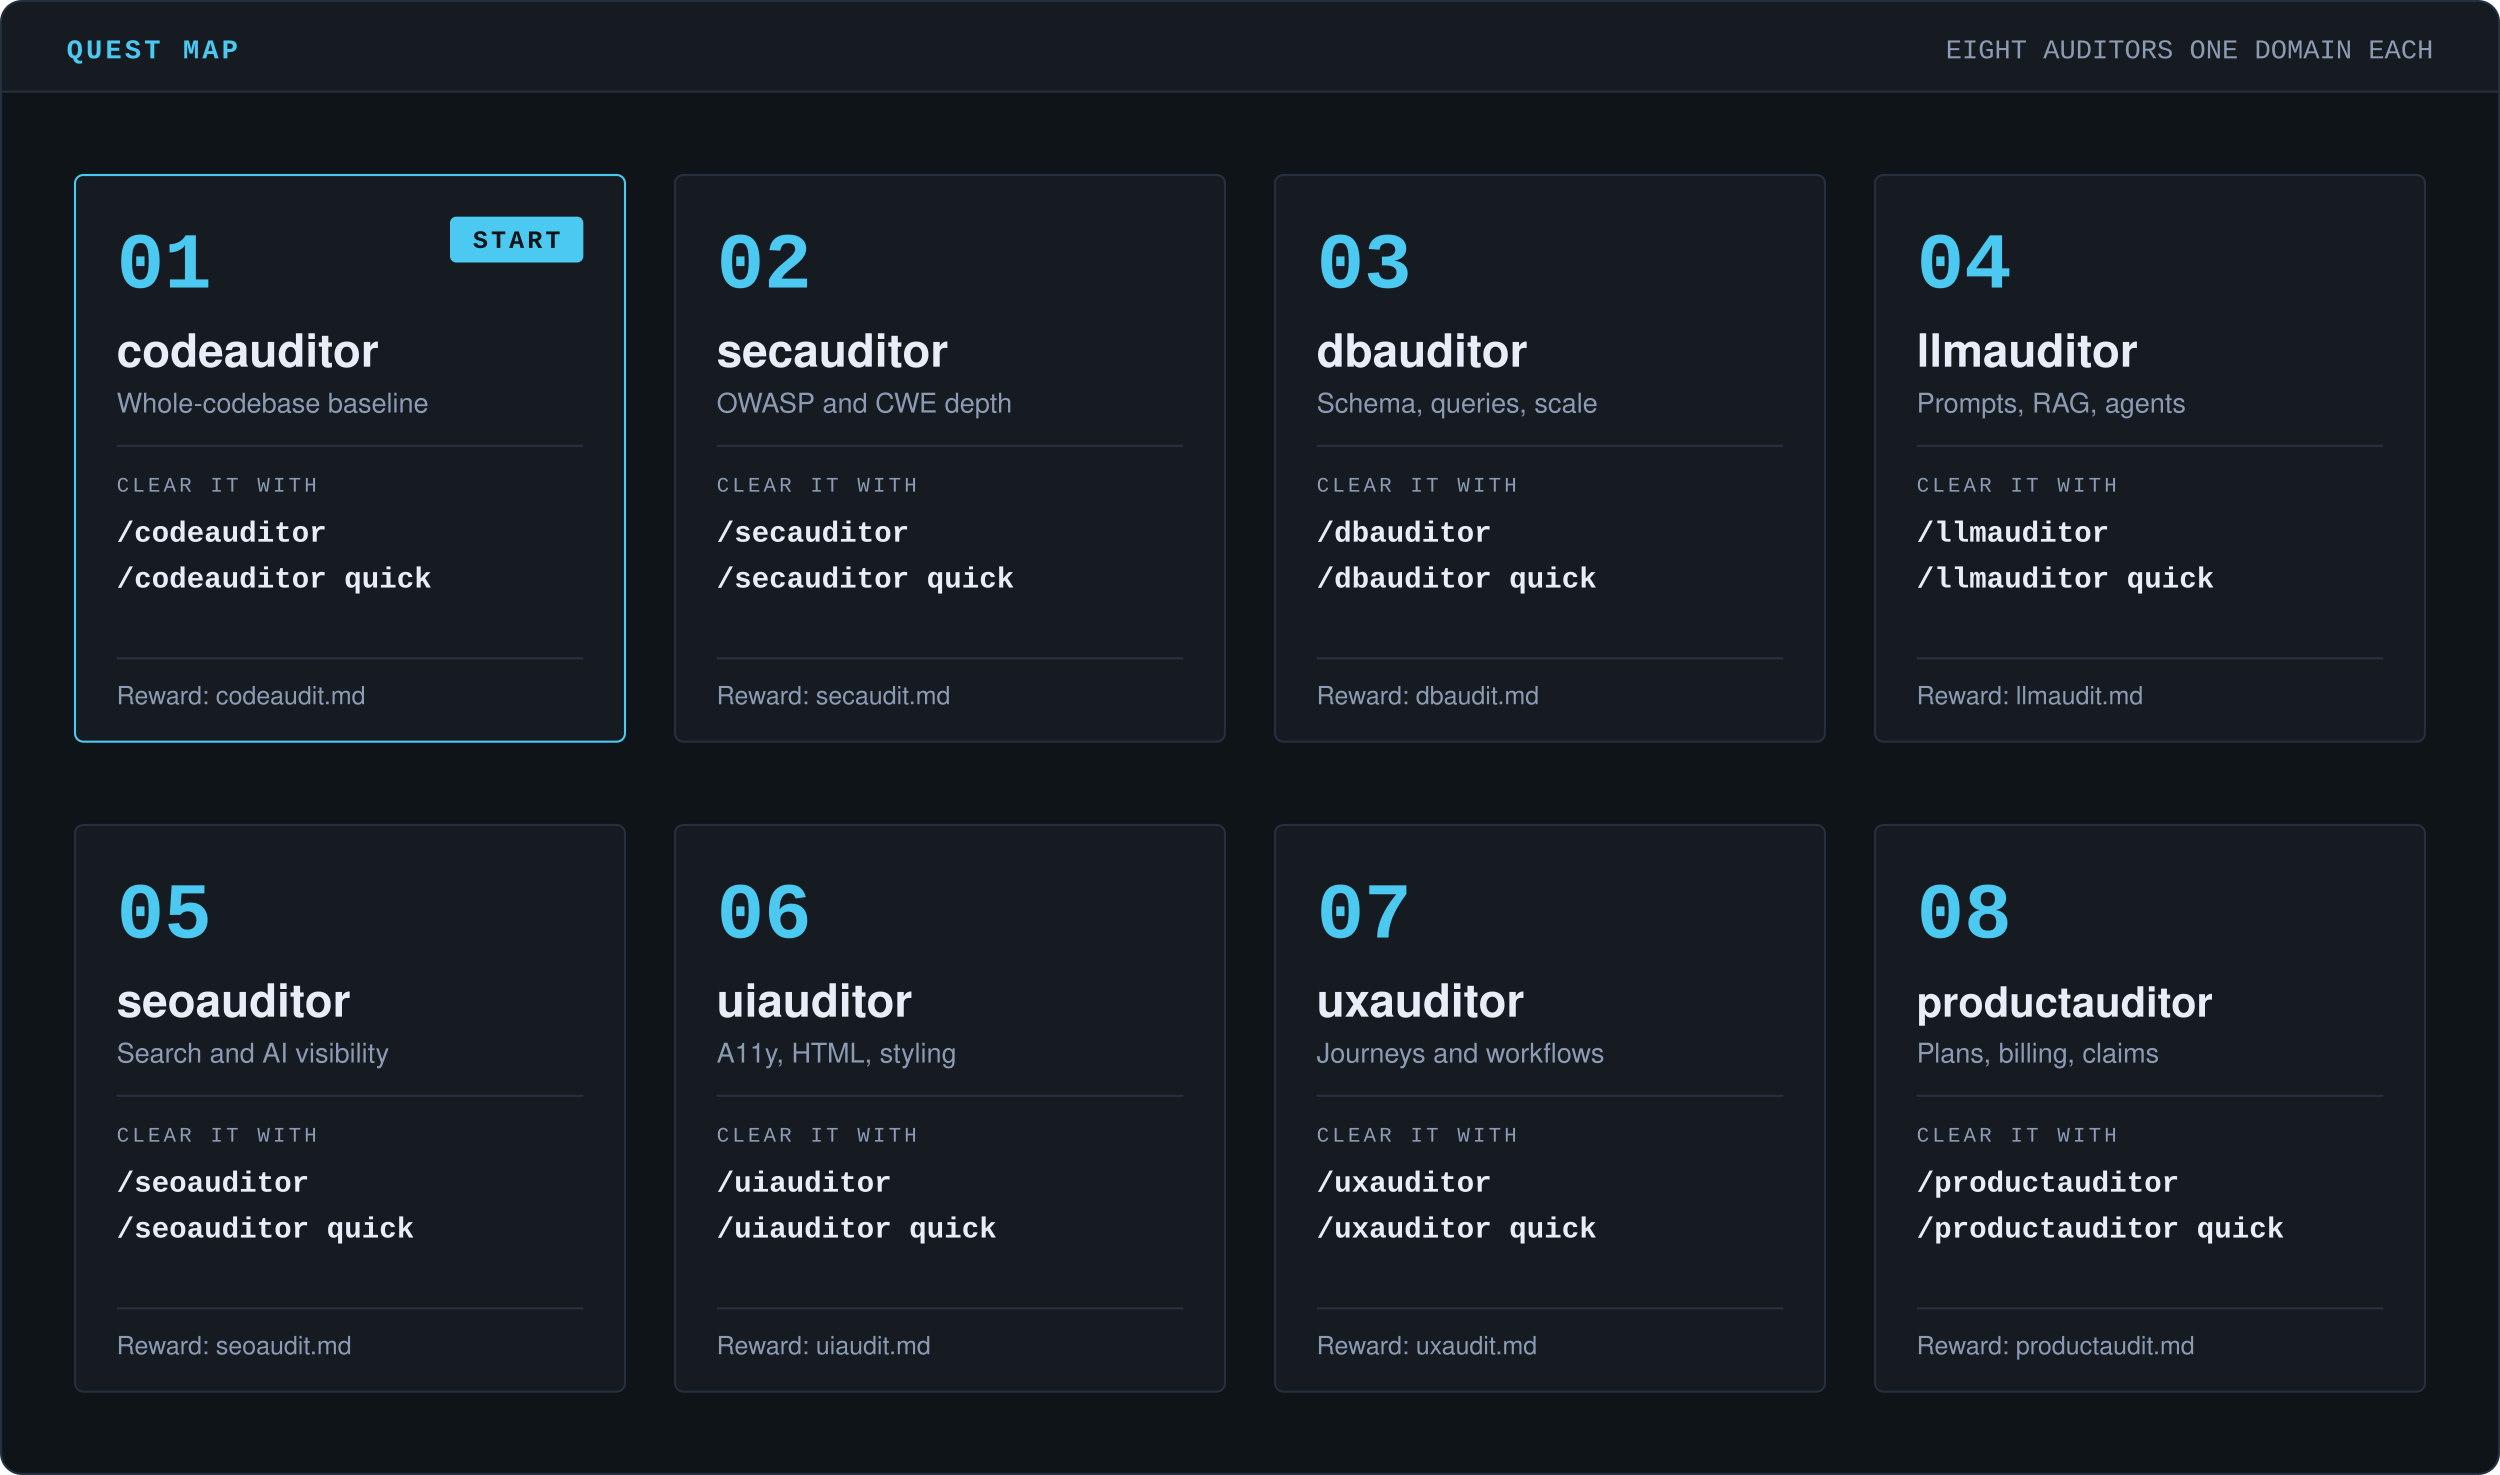
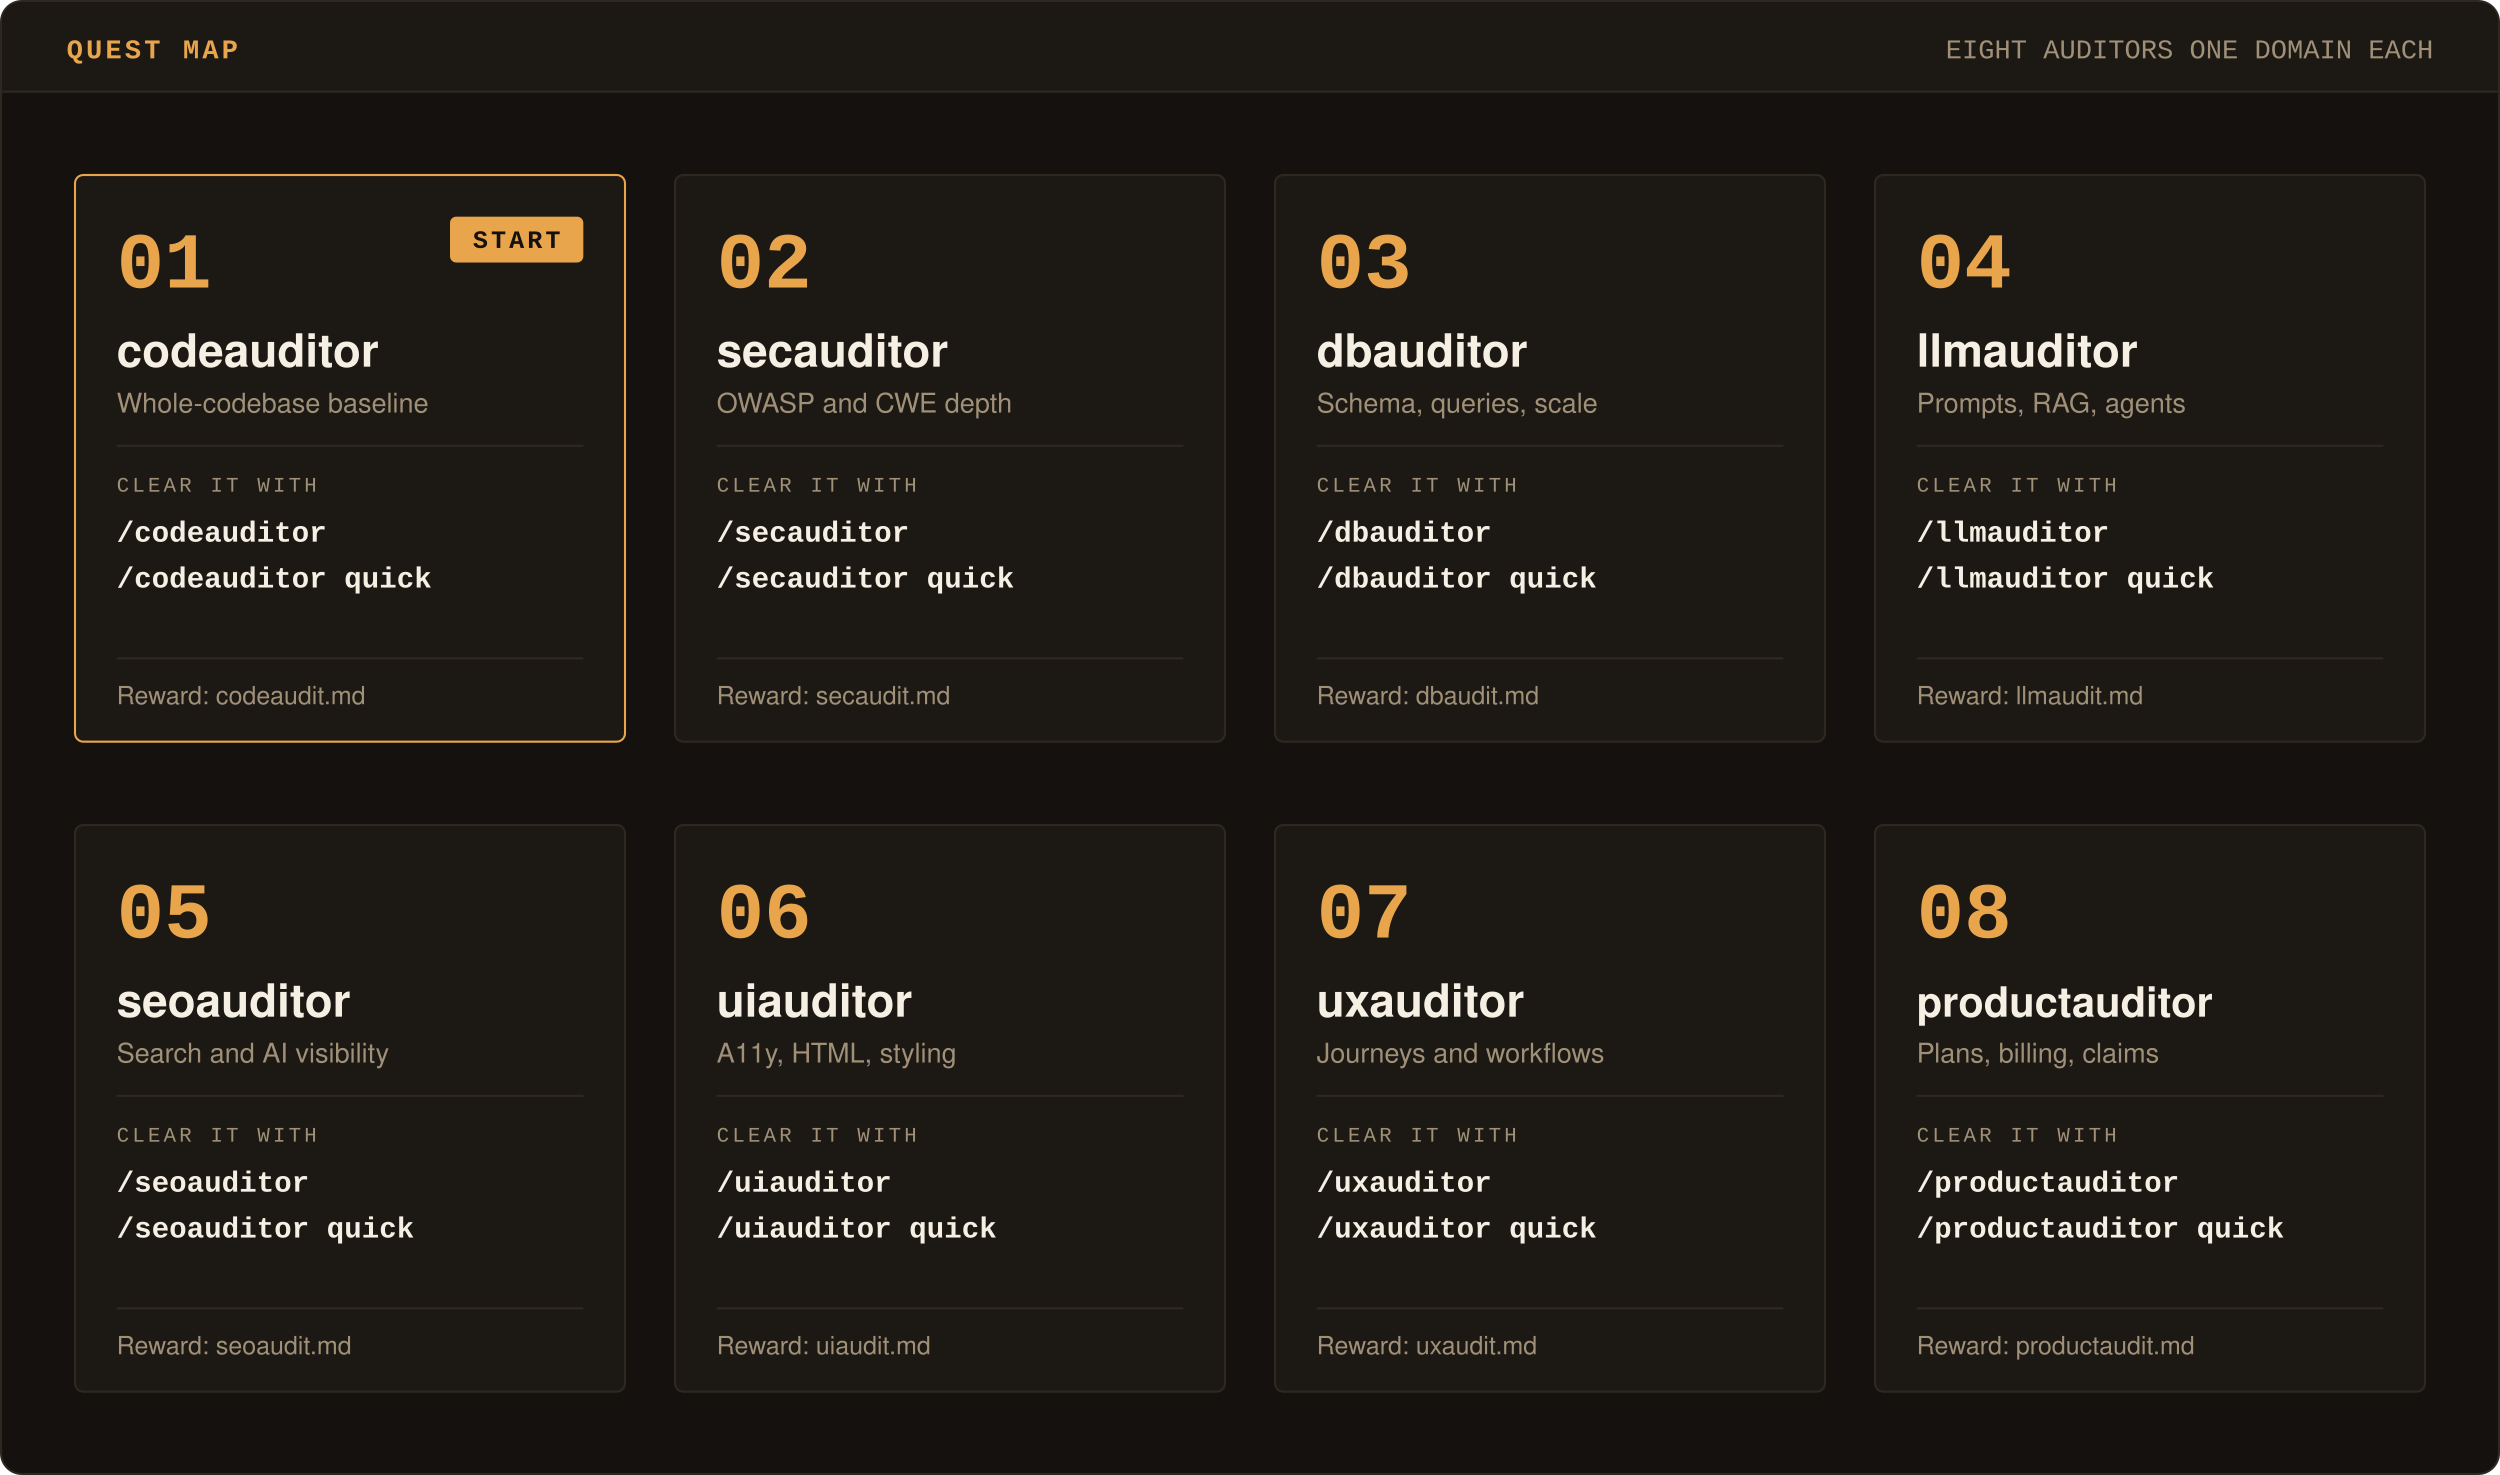
<svg xmlns="http://www.w3.org/2000/svg" viewBox="0 0 1200 708" width="1200" height="708" role="img" aria-labelledby="t d">
  <style>
    .sans{font-family:"Avenir Next","Helvetica Neue",Helvetica,Arial,sans-serif}
    .mono{font-family:ui-monospace,"SF Mono",Menlo,Consolas,"Liberation Mono",monospace}
  </style>
-   <rect x="0.5" y="0.5" width="1199" height="707" rx="10" fill="#0F1419" stroke="#243040" />
-   <path d="M1 44H1199V11a10 10 0 0 0-10-10H11A10 10 0 0 0 1 11Z" fill="#161B22" />
-   <line x1="1" y1="44" x2="1199" y2="44" stroke="#243040" />
-   <text x="32" y="28" class="mono" font-size="13" font-weight="700" fill="#4CC9F0" letter-spacing="1.5">QUEST MAP</text>
-   <text x="1168" y="28" class="mono" font-size="13" fill="#8B9BB4" text-anchor="end">EIGHT AUDITORS  ONE DOMAIN EACH</text>
+   <rect x="0.5" y="0.5" width="1199" height="707" rx="10" fill="#14110E" stroke="#2E2820" />
+   <path d="M1 44H1199V11a10 10 0 0 0-10-10H11A10 10 0 0 0 1 11Z" fill="#1C1814" />
+   <line x1="1" y1="44" x2="1199" y2="44" stroke="#2E2820" />
+   <text x="32" y="28" class="mono" font-size="13" font-weight="700" fill="#E8A54B" letter-spacing="1.5">QUEST MAP</text>
+   <text x="1168" y="28" class="mono" font-size="13" fill="#A09078" text-anchor="end">EIGHT AUDITORS  ONE DOMAIN EACH</text>
  <g transform="translate(36 84)">
-     <rect width="264" height="272" rx="4" fill="#161B22" stroke="#4CC9F0" />
-     <text x="20" y="54" class="mono" font-size="38" font-weight="700" fill="#4CC9F0">01</text>
-     <text x="20" y="92" class="sans" font-size="22" font-weight="700" fill="#E8EEF7">codeauditor</text>
-     <text x="20" y="114" class="sans" font-size="13" fill="#8B9BB4">Whole-codebase baseline</text>
-     <line x1="20" y1="130" x2="244" y2="130" stroke="#243040" />
-     <text x="20" y="152" class="mono" font-size="10" fill="#8B9BB4" letter-spacing="1.5">CLEAR IT WITH</text>
-     <text x="20" y="176" class="mono" font-size="14" font-weight="700" fill="#E8EEF7">/codeauditor</text>
-     <text x="20" y="198" class="mono" font-size="14" font-weight="700" fill="#E8EEF7">/codeauditor quick</text>
-     <line x1="20" y1="232" x2="244" y2="232" stroke="#243040" />
-     <text x="20" y="254" class="sans" font-size="12" fill="#8B9BB4">Reward: codeaudit.md</text>
-     <rect x="180" y="20" width="64" height="22" rx="3" fill="#4CC9F0" />
-     <text x="212" y="35" class="mono" font-size="12" font-weight="700" fill="#0F1419" text-anchor="middle" letter-spacing="1.5">START</text>
+     <rect width="264" height="272" rx="4" fill="#1C1814" stroke="#E8A54B" />
+     <text x="20" y="54" class="mono" font-size="38" font-weight="700" fill="#E8A54B">01</text>
+     <text x="20" y="92" class="sans" font-size="22" font-weight="700" fill="#F5EFE4">codeauditor</text>
+     <text x="20" y="114" class="sans" font-size="13" fill="#A09078">Whole-codebase baseline</text>
+     <line x1="20" y1="130" x2="244" y2="130" stroke="#2E2820" />
+     <text x="20" y="152" class="mono" font-size="10" fill="#A09078" letter-spacing="1.5">CLEAR IT WITH</text>
+     <text x="20" y="176" class="mono" font-size="14" font-weight="700" fill="#F5EFE4">/codeauditor</text>
+     <text x="20" y="198" class="mono" font-size="14" font-weight="700" fill="#F5EFE4">/codeauditor quick</text>
+     <line x1="20" y1="232" x2="244" y2="232" stroke="#2E2820" />
+     <text x="20" y="254" class="sans" font-size="12" fill="#A09078">Reward: codeaudit.md</text>
+     <rect x="180" y="20" width="64" height="22" rx="3" fill="#E8A54B" />
+     <text x="212" y="35" class="mono" font-size="12" font-weight="700" fill="#14110E" text-anchor="middle" letter-spacing="1.5">START</text>
  </g>
  <g transform="translate(324 84)">
-     <rect width="264" height="272" rx="4" fill="#161B22" stroke="#243040" />
-     <text x="20" y="54" class="mono" font-size="38" font-weight="700" fill="#4CC9F0">02</text>
-     <text x="20" y="92" class="sans" font-size="22" font-weight="700" fill="#E8EEF7">secauditor</text>
-     <text x="20" y="114" class="sans" font-size="13" fill="#8B9BB4">OWASP and CWE depth</text>
-     <line x1="20" y1="130" x2="244" y2="130" stroke="#243040" />
-     <text x="20" y="152" class="mono" font-size="10" fill="#8B9BB4" letter-spacing="1.5">CLEAR IT WITH</text>
-     <text x="20" y="176" class="mono" font-size="14" font-weight="700" fill="#E8EEF7">/secauditor</text>
-     <text x="20" y="198" class="mono" font-size="14" font-weight="700" fill="#E8EEF7">/secauditor quick</text>
-     <line x1="20" y1="232" x2="244" y2="232" stroke="#243040" />
-     <text x="20" y="254" class="sans" font-size="12" fill="#8B9BB4">Reward: secaudit.md</text>
+     <rect width="264" height="272" rx="4" fill="#1C1814" stroke="#2E2820" />
+     <text x="20" y="54" class="mono" font-size="38" font-weight="700" fill="#E8A54B">02</text>
+     <text x="20" y="92" class="sans" font-size="22" font-weight="700" fill="#F5EFE4">secauditor</text>
+     <text x="20" y="114" class="sans" font-size="13" fill="#A09078">OWASP and CWE depth</text>
+     <line x1="20" y1="130" x2="244" y2="130" stroke="#2E2820" />
+     <text x="20" y="152" class="mono" font-size="10" fill="#A09078" letter-spacing="1.5">CLEAR IT WITH</text>
+     <text x="20" y="176" class="mono" font-size="14" font-weight="700" fill="#F5EFE4">/secauditor</text>
+     <text x="20" y="198" class="mono" font-size="14" font-weight="700" fill="#F5EFE4">/secauditor quick</text>
+     <line x1="20" y1="232" x2="244" y2="232" stroke="#2E2820" />
+     <text x="20" y="254" class="sans" font-size="12" fill="#A09078">Reward: secaudit.md</text>
  </g>
  <g transform="translate(612 84)">
-     <rect width="264" height="272" rx="4" fill="#161B22" stroke="#243040" />
-     <text x="20" y="54" class="mono" font-size="38" font-weight="700" fill="#4CC9F0">03</text>
-     <text x="20" y="92" class="sans" font-size="22" font-weight="700" fill="#E8EEF7">dbauditor</text>
-     <text x="20" y="114" class="sans" font-size="13" fill="#8B9BB4">Schema, queries, scale</text>
-     <line x1="20" y1="130" x2="244" y2="130" stroke="#243040" />
-     <text x="20" y="152" class="mono" font-size="10" fill="#8B9BB4" letter-spacing="1.5">CLEAR IT WITH</text>
-     <text x="20" y="176" class="mono" font-size="14" font-weight="700" fill="#E8EEF7">/dbauditor</text>
-     <text x="20" y="198" class="mono" font-size="14" font-weight="700" fill="#E8EEF7">/dbauditor quick</text>
-     <line x1="20" y1="232" x2="244" y2="232" stroke="#243040" />
-     <text x="20" y="254" class="sans" font-size="12" fill="#8B9BB4">Reward: dbaudit.md</text>
+     <rect width="264" height="272" rx="4" fill="#1C1814" stroke="#2E2820" />
+     <text x="20" y="54" class="mono" font-size="38" font-weight="700" fill="#E8A54B">03</text>
+     <text x="20" y="92" class="sans" font-size="22" font-weight="700" fill="#F5EFE4">dbauditor</text>
+     <text x="20" y="114" class="sans" font-size="13" fill="#A09078">Schema, queries, scale</text>
+     <line x1="20" y1="130" x2="244" y2="130" stroke="#2E2820" />
+     <text x="20" y="152" class="mono" font-size="10" fill="#A09078" letter-spacing="1.5">CLEAR IT WITH</text>
+     <text x="20" y="176" class="mono" font-size="14" font-weight="700" fill="#F5EFE4">/dbauditor</text>
+     <text x="20" y="198" class="mono" font-size="14" font-weight="700" fill="#F5EFE4">/dbauditor quick</text>
+     <line x1="20" y1="232" x2="244" y2="232" stroke="#2E2820" />
+     <text x="20" y="254" class="sans" font-size="12" fill="#A09078">Reward: dbaudit.md</text>
  </g>
  <g transform="translate(900 84)">
-     <rect width="264" height="272" rx="4" fill="#161B22" stroke="#243040" />
-     <text x="20" y="54" class="mono" font-size="38" font-weight="700" fill="#4CC9F0">04</text>
-     <text x="20" y="92" class="sans" font-size="22" font-weight="700" fill="#E8EEF7">llmauditor</text>
-     <text x="20" y="114" class="sans" font-size="13" fill="#8B9BB4">Prompts, RAG, agents</text>
-     <line x1="20" y1="130" x2="244" y2="130" stroke="#243040" />
-     <text x="20" y="152" class="mono" font-size="10" fill="#8B9BB4" letter-spacing="1.5">CLEAR IT WITH</text>
-     <text x="20" y="176" class="mono" font-size="14" font-weight="700" fill="#E8EEF7">/llmauditor</text>
-     <text x="20" y="198" class="mono" font-size="14" font-weight="700" fill="#E8EEF7">/llmauditor quick</text>
-     <line x1="20" y1="232" x2="244" y2="232" stroke="#243040" />
-     <text x="20" y="254" class="sans" font-size="12" fill="#8B9BB4">Reward: llmaudit.md</text>
+     <rect width="264" height="272" rx="4" fill="#1C1814" stroke="#2E2820" />
+     <text x="20" y="54" class="mono" font-size="38" font-weight="700" fill="#E8A54B">04</text>
+     <text x="20" y="92" class="sans" font-size="22" font-weight="700" fill="#F5EFE4">llmauditor</text>
+     <text x="20" y="114" class="sans" font-size="13" fill="#A09078">Prompts, RAG, agents</text>
+     <line x1="20" y1="130" x2="244" y2="130" stroke="#2E2820" />
+     <text x="20" y="152" class="mono" font-size="10" fill="#A09078" letter-spacing="1.5">CLEAR IT WITH</text>
+     <text x="20" y="176" class="mono" font-size="14" font-weight="700" fill="#F5EFE4">/llmauditor</text>
+     <text x="20" y="198" class="mono" font-size="14" font-weight="700" fill="#F5EFE4">/llmauditor quick</text>
+     <line x1="20" y1="232" x2="244" y2="232" stroke="#2E2820" />
+     <text x="20" y="254" class="sans" font-size="12" fill="#A09078">Reward: llmaudit.md</text>
  </g>
  <g transform="translate(36 396)">
-     <rect width="264" height="272" rx="4" fill="#161B22" stroke="#243040" />
-     <text x="20" y="54" class="mono" font-size="38" font-weight="700" fill="#4CC9F0">05</text>
-     <text x="20" y="92" class="sans" font-size="22" font-weight="700" fill="#E8EEF7">seoauditor</text>
-     <text x="20" y="114" class="sans" font-size="13" fill="#8B9BB4">Search and AI visibility</text>
-     <line x1="20" y1="130" x2="244" y2="130" stroke="#243040" />
-     <text x="20" y="152" class="mono" font-size="10" fill="#8B9BB4" letter-spacing="1.5">CLEAR IT WITH</text>
-     <text x="20" y="176" class="mono" font-size="14" font-weight="700" fill="#E8EEF7">/seoauditor</text>
-     <text x="20" y="198" class="mono" font-size="14" font-weight="700" fill="#E8EEF7">/seoauditor quick</text>
-     <line x1="20" y1="232" x2="244" y2="232" stroke="#243040" />
-     <text x="20" y="254" class="sans" font-size="12" fill="#8B9BB4">Reward: seoaudit.md</text>
+     <rect width="264" height="272" rx="4" fill="#1C1814" stroke="#2E2820" />
+     <text x="20" y="54" class="mono" font-size="38" font-weight="700" fill="#E8A54B">05</text>
+     <text x="20" y="92" class="sans" font-size="22" font-weight="700" fill="#F5EFE4">seoauditor</text>
+     <text x="20" y="114" class="sans" font-size="13" fill="#A09078">Search and AI visibility</text>
+     <line x1="20" y1="130" x2="244" y2="130" stroke="#2E2820" />
+     <text x="20" y="152" class="mono" font-size="10" fill="#A09078" letter-spacing="1.5">CLEAR IT WITH</text>
+     <text x="20" y="176" class="mono" font-size="14" font-weight="700" fill="#F5EFE4">/seoauditor</text>
+     <text x="20" y="198" class="mono" font-size="14" font-weight="700" fill="#F5EFE4">/seoauditor quick</text>
+     <line x1="20" y1="232" x2="244" y2="232" stroke="#2E2820" />
+     <text x="20" y="254" class="sans" font-size="12" fill="#A09078">Reward: seoaudit.md</text>
  </g>
  <g transform="translate(324 396)">
-     <rect width="264" height="272" rx="4" fill="#161B22" stroke="#243040" />
-     <text x="20" y="54" class="mono" font-size="38" font-weight="700" fill="#4CC9F0">06</text>
-     <text x="20" y="92" class="sans" font-size="22" font-weight="700" fill="#E8EEF7">uiauditor</text>
-     <text x="20" y="114" class="sans" font-size="13" fill="#8B9BB4">A11y, HTML, styling</text>
-     <line x1="20" y1="130" x2="244" y2="130" stroke="#243040" />
-     <text x="20" y="152" class="mono" font-size="10" fill="#8B9BB4" letter-spacing="1.5">CLEAR IT WITH</text>
-     <text x="20" y="176" class="mono" font-size="14" font-weight="700" fill="#E8EEF7">/uiauditor</text>
-     <text x="20" y="198" class="mono" font-size="14" font-weight="700" fill="#E8EEF7">/uiauditor quick</text>
-     <line x1="20" y1="232" x2="244" y2="232" stroke="#243040" />
-     <text x="20" y="254" class="sans" font-size="12" fill="#8B9BB4">Reward: uiaudit.md</text>
+     <rect width="264" height="272" rx="4" fill="#1C1814" stroke="#2E2820" />
+     <text x="20" y="54" class="mono" font-size="38" font-weight="700" fill="#E8A54B">06</text>
+     <text x="20" y="92" class="sans" font-size="22" font-weight="700" fill="#F5EFE4">uiauditor</text>
+     <text x="20" y="114" class="sans" font-size="13" fill="#A09078">A11y, HTML, styling</text>
+     <line x1="20" y1="130" x2="244" y2="130" stroke="#2E2820" />
+     <text x="20" y="152" class="mono" font-size="10" fill="#A09078" letter-spacing="1.5">CLEAR IT WITH</text>
+     <text x="20" y="176" class="mono" font-size="14" font-weight="700" fill="#F5EFE4">/uiauditor</text>
+     <text x="20" y="198" class="mono" font-size="14" font-weight="700" fill="#F5EFE4">/uiauditor quick</text>
+     <line x1="20" y1="232" x2="244" y2="232" stroke="#2E2820" />
+     <text x="20" y="254" class="sans" font-size="12" fill="#A09078">Reward: uiaudit.md</text>
  </g>
  <g transform="translate(612 396)">
-     <rect width="264" height="272" rx="4" fill="#161B22" stroke="#243040" />
-     <text x="20" y="54" class="mono" font-size="38" font-weight="700" fill="#4CC9F0">07</text>
-     <text x="20" y="92" class="sans" font-size="22" font-weight="700" fill="#E8EEF7">uxauditor</text>
-     <text x="20" y="114" class="sans" font-size="13" fill="#8B9BB4">Journeys and workflows</text>
-     <line x1="20" y1="130" x2="244" y2="130" stroke="#243040" />
-     <text x="20" y="152" class="mono" font-size="10" fill="#8B9BB4" letter-spacing="1.5">CLEAR IT WITH</text>
-     <text x="20" y="176" class="mono" font-size="14" font-weight="700" fill="#E8EEF7">/uxauditor</text>
-     <text x="20" y="198" class="mono" font-size="14" font-weight="700" fill="#E8EEF7">/uxauditor quick</text>
-     <line x1="20" y1="232" x2="244" y2="232" stroke="#243040" />
-     <text x="20" y="254" class="sans" font-size="12" fill="#8B9BB4">Reward: uxaudit.md</text>
+     <rect width="264" height="272" rx="4" fill="#1C1814" stroke="#2E2820" />
+     <text x="20" y="54" class="mono" font-size="38" font-weight="700" fill="#E8A54B">07</text>
+     <text x="20" y="92" class="sans" font-size="22" font-weight="700" fill="#F5EFE4">uxauditor</text>
+     <text x="20" y="114" class="sans" font-size="13" fill="#A09078">Journeys and workflows</text>
+     <line x1="20" y1="130" x2="244" y2="130" stroke="#2E2820" />
+     <text x="20" y="152" class="mono" font-size="10" fill="#A09078" letter-spacing="1.5">CLEAR IT WITH</text>
+     <text x="20" y="176" class="mono" font-size="14" font-weight="700" fill="#F5EFE4">/uxauditor</text>
+     <text x="20" y="198" class="mono" font-size="14" font-weight="700" fill="#F5EFE4">/uxauditor quick</text>
+     <line x1="20" y1="232" x2="244" y2="232" stroke="#2E2820" />
+     <text x="20" y="254" class="sans" font-size="12" fill="#A09078">Reward: uxaudit.md</text>
  </g>
  <g transform="translate(900 396)">
-     <rect width="264" height="272" rx="4" fill="#161B22" stroke="#243040" />
-     <text x="20" y="54" class="mono" font-size="38" font-weight="700" fill="#4CC9F0">08</text>
-     <text x="20" y="92" class="sans" font-size="20" font-weight="700" fill="#E8EEF7">productauditor</text>
-     <text x="20" y="114" class="sans" font-size="13" fill="#8B9BB4">Plans, billing, claims</text>
-     <line x1="20" y1="130" x2="244" y2="130" stroke="#243040" />
-     <text x="20" y="152" class="mono" font-size="10" fill="#8B9BB4" letter-spacing="1.5">CLEAR IT WITH</text>
-     <text x="20" y="176" class="mono" font-size="14" font-weight="700" fill="#E8EEF7">/productauditor</text>
-     <text x="20" y="198" class="mono" font-size="14" font-weight="700" fill="#E8EEF7">/productauditor quick</text>
-     <line x1="20" y1="232" x2="244" y2="232" stroke="#243040" />
-     <text x="20" y="254" class="sans" font-size="12" fill="#8B9BB4">Reward: productaudit.md</text>
+     <rect width="264" height="272" rx="4" fill="#1C1814" stroke="#2E2820" />
+     <text x="20" y="54" class="mono" font-size="38" font-weight="700" fill="#E8A54B">08</text>
+     <text x="20" y="92" class="sans" font-size="20" font-weight="700" fill="#F5EFE4">productauditor</text>
+     <text x="20" y="114" class="sans" font-size="13" fill="#A09078">Plans, billing, claims</text>
+     <line x1="20" y1="130" x2="244" y2="130" stroke="#2E2820" />
+     <text x="20" y="152" class="mono" font-size="10" fill="#A09078" letter-spacing="1.5">CLEAR IT WITH</text>
+     <text x="20" y="176" class="mono" font-size="14" font-weight="700" fill="#F5EFE4">/productauditor</text>
+     <text x="20" y="198" class="mono" font-size="14" font-weight="700" fill="#F5EFE4">/productauditor quick</text>
+     <line x1="20" y1="232" x2="244" y2="232" stroke="#2E2820" />
+     <text x="20" y="254" class="sans" font-size="12" fill="#A09078">Reward: productaudit.md</text>
  </g>
</svg>
